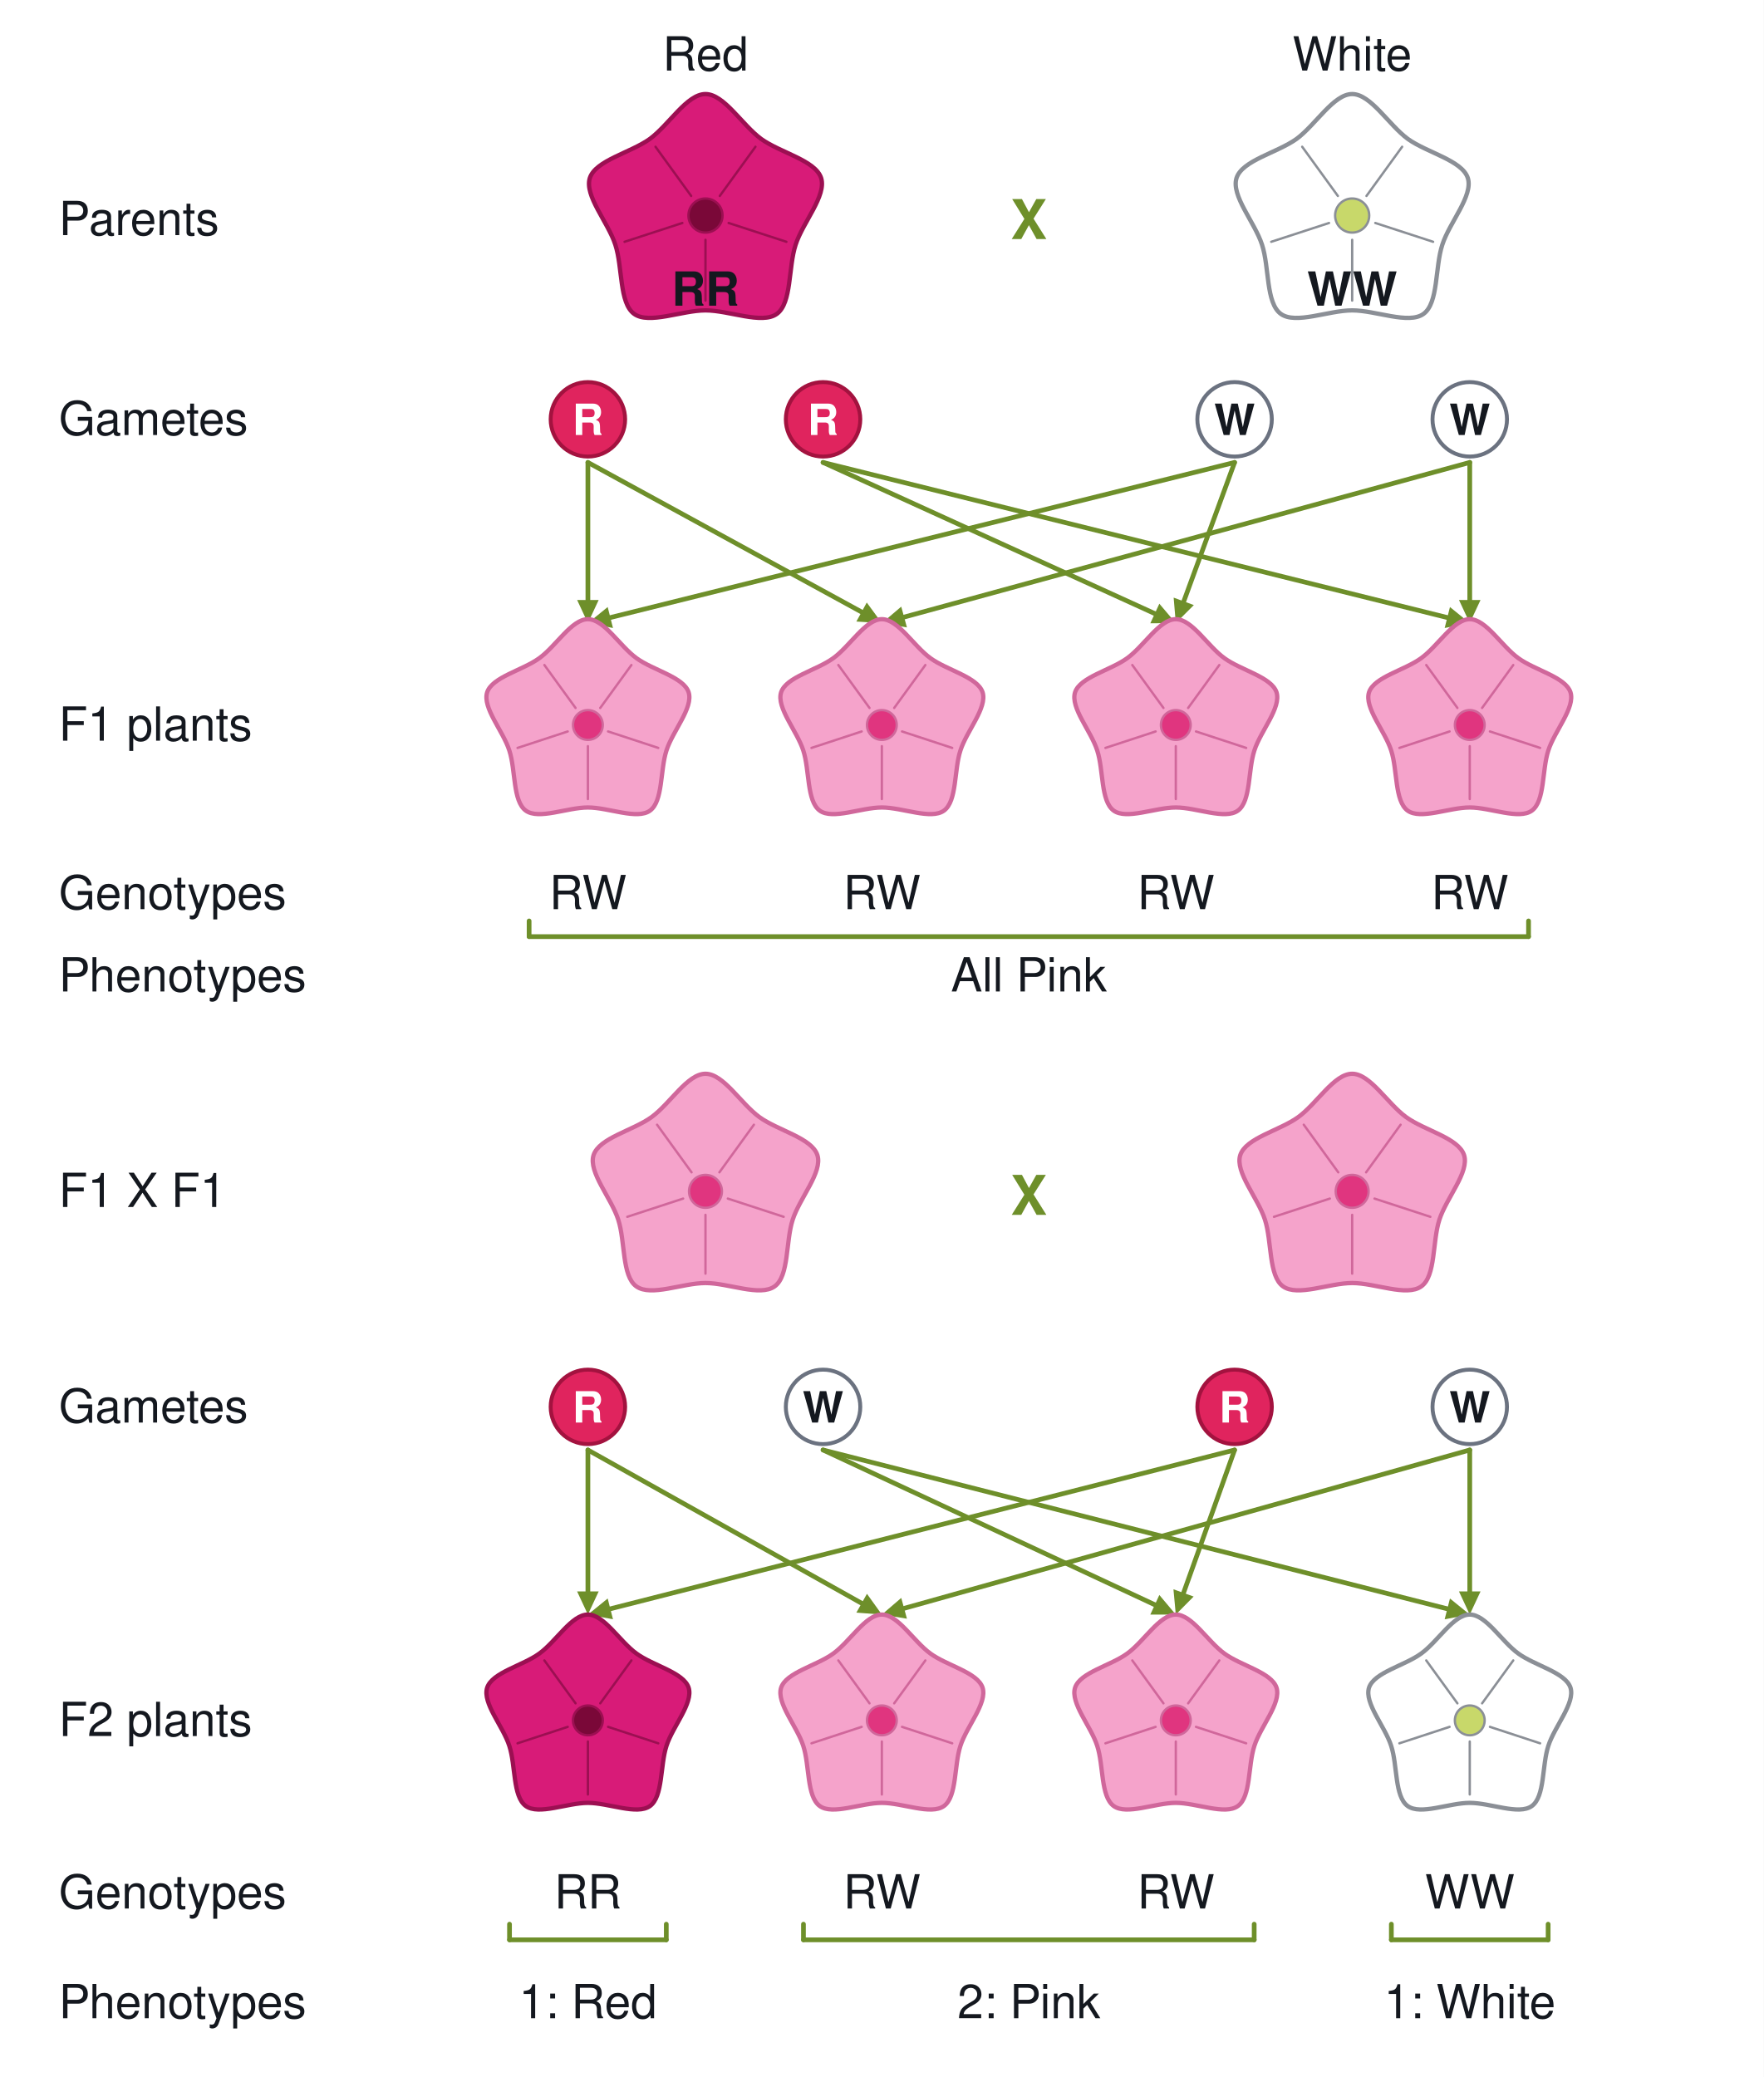
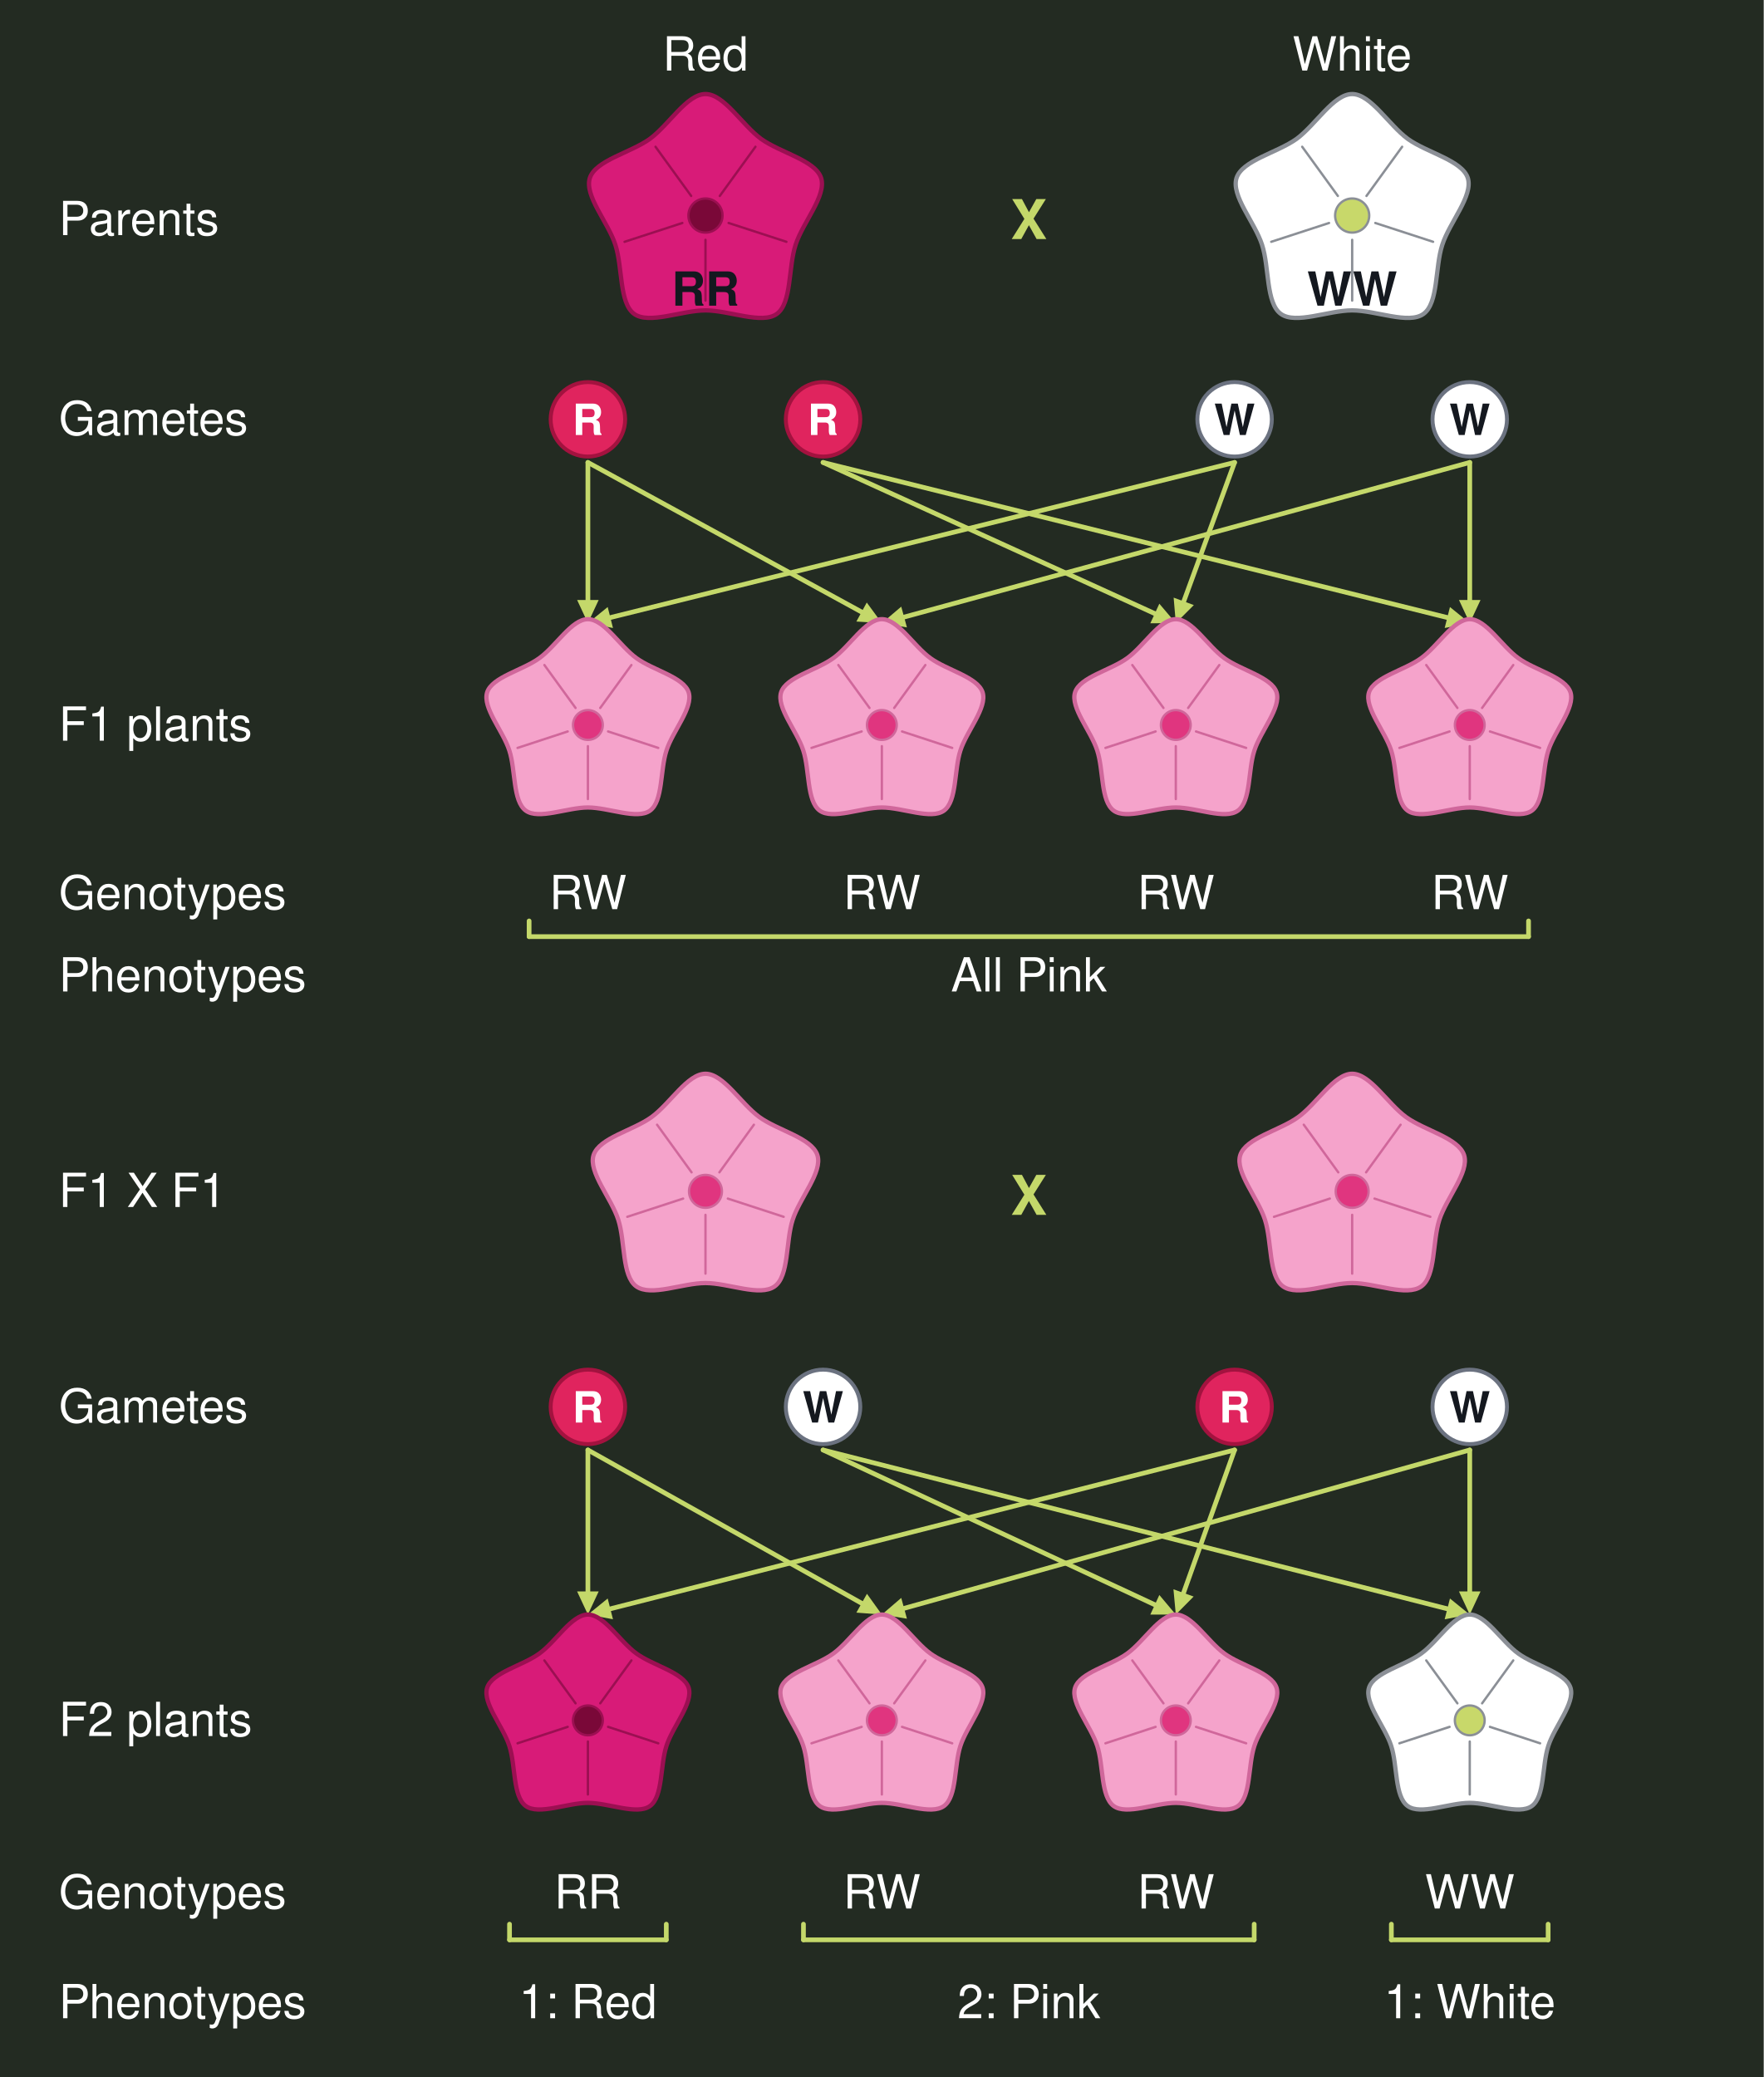
<svg xmlns="http://www.w3.org/2000/svg" viewBox="0 0 900 1060" font-family="Segoe UI, Helvetica, Arial, sans-serif">
-   <rect width="900" height="1060" fill="#ffffff" />
-   <text x="30.0" y="120.0" font-size="24" fill="#14181f" text-anchor="start" font-weight="400">Parents</text>
-   <text x="360.0" y="36.0" font-size="24" fill="#14181f" text-anchor="middle" font-weight="400">Red</text>
-   <text x="690.0" y="36.0" font-size="24" fill="#14181f" text-anchor="middle" font-weight="400">White</text>
+   <rect width="900" height="1060" fill="#232b22" />
+   <text x="30.0" y="120.0" font-size="24" fill="#ffffff" text-anchor="start" font-weight="400">Parents</text>
+   <text x="360.0" y="36.0" font-size="24" fill="#ffffff" text-anchor="middle" font-weight="400">Red</text>
+   <text x="690.0" y="36.0" font-size="24" fill="#ffffff" text-anchor="middle" font-weight="400">White</text>
  <path d="M360.0 48.0 C369.5 48.0 378.6 63.7 388.4 70.9 C398.3 78.0 416.0 81.8 419.0 90.8 C421.9 99.9 409.7 113.4 406.0 124.9 C402.2 136.5 404.1 154.6 396.4 160.2 C388.8 165.7 372.1 158.4 360.0 158.4 C347.9 158.4 331.2 165.7 323.6 160.2 C315.9 154.6 317.8 136.5 314.0 124.9 C310.3 113.4 298.1 99.9 301.0 90.8 C304.0 81.8 321.7 78.0 331.6 70.9 C341.4 63.7 350.5 48.0 360.0 48.0 Z" stroke="#9c0f52" stroke-width="2.2" fill="#d81b78" stroke-linecap="round" stroke-linejoin="round" />
  <line x1="367.3" y1="100.0" x2="385.5" y2="74.9" stroke="#9c0f52" stroke-width="1.2" stroke-linecap="round" />
  <line x1="371.8" y1="113.8" x2="401.3" y2="123.4" stroke="#9c0f52" stroke-width="1.2" stroke-linecap="round" />
  <line x1="360.0" y1="122.4" x2="360.0" y2="153.4" stroke="#9c0f52" stroke-width="1.2" stroke-linecap="round" />
  <line x1="348.2" y1="113.8" x2="318.7" y2="123.4" stroke="#9c0f52" stroke-width="1.2" stroke-linecap="round" />
  <line x1="352.7" y1="100.0" x2="334.5" y2="74.9" stroke="#9c0f52" stroke-width="1.2" stroke-linecap="round" />
  <circle cx="360.0" cy="110.0" r="8.7" stroke="#9c0f52" stroke-width="1.2" fill="#7a0838" />
  <path d="M690.0 48.0 C699.5 48.0 708.6 63.7 718.4 70.9 C728.3 78.0 746.0 81.8 749.0 90.8 C751.9 99.9 739.7 113.4 736.0 124.9 C732.2 136.5 734.1 154.6 726.4 160.2 C718.8 165.7 702.1 158.4 690.0 158.4 C677.9 158.4 661.2 165.7 653.6 160.2 C645.9 154.6 647.8 136.5 644.0 124.9 C640.3 113.4 628.1 99.9 631.0 90.8 C634.0 81.8 651.7 78.0 661.6 70.9 C671.4 63.7 680.5 48.0 690.0 48.0 Z" stroke="#8b8f96" stroke-width="2.2" fill="#ffffff" stroke-linecap="round" stroke-linejoin="round" />
  <line x1="697.3" y1="100.0" x2="715.5" y2="74.9" stroke="#8b8f96" stroke-width="1.2" stroke-linecap="round" />
  <line x1="701.8" y1="113.8" x2="731.3" y2="123.4" stroke="#8b8f96" stroke-width="1.2" stroke-linecap="round" />
  <line x1="690.0" y1="122.4" x2="690.0" y2="153.4" stroke="#8b8f96" stroke-width="1.2" stroke-linecap="round" />
  <line x1="678.2" y1="113.8" x2="648.7" y2="123.4" stroke="#8b8f96" stroke-width="1.2" stroke-linecap="round" />
  <line x1="682.7" y1="100.0" x2="664.5" y2="74.9" stroke="#8b8f96" stroke-width="1.2" stroke-linecap="round" />
  <circle cx="690.0" cy="110.0" r="8.7" stroke="#8b8f96" stroke-width="1.2" fill="#c8d86a" />
  <text x="360.0" y="156.0" font-size="24" fill="#14181f" text-anchor="middle" font-weight="700">RR</text>
  <text x="690.0" y="156.0" font-size="24" fill="#14181f" text-anchor="middle" font-weight="700">WW</text>
-   <text x="525.0" y="122.0" font-size="28" fill="#6e8f2a" text-anchor="middle" font-weight="700">X</text>
-   <text x="30.0" y="222.0" font-size="24" fill="#14181f" text-anchor="start" font-weight="400">Gametes</text>
+   <text x="525.0" y="122.0" font-size="28" fill="#c4d86a" text-anchor="middle" font-weight="700">X</text>
+   <text x="30.0" y="222.0" font-size="24" fill="#ffffff" text-anchor="start" font-weight="400">Gametes</text>
  <circle cx="300.0" cy="214.0" r="19.0" stroke="#a3123f" stroke-width="2" fill="#e0245e" />
  <text x="300.0" y="222.0" font-size="22" fill="#ffffff" text-anchor="middle" font-weight="700">R</text>
  <circle cx="420.0" cy="214.0" r="19.0" stroke="#a3123f" stroke-width="2" fill="#e0245e" />
  <text x="420.0" y="222.0" font-size="22" fill="#ffffff" text-anchor="middle" font-weight="700">R</text>
  <circle cx="630.0" cy="214.0" r="19.0" stroke="#6b7280" stroke-width="2" fill="#ffffff" />
  <text x="630.0" y="222.0" font-size="22" fill="#14181f" text-anchor="middle" font-weight="700">W</text>
  <circle cx="750.0" cy="214.0" r="19.0" stroke="#6b7280" stroke-width="2" fill="#ffffff" />
  <text x="750.0" y="222.0" font-size="22" fill="#14181f" text-anchor="middle" font-weight="700">W</text>
-   <line x1="300.0" y1="236.0" x2="300.0" y2="307.6" stroke="#6e8f2a" stroke-width="2.4" stroke-linecap="round" />
-   <path d="M300.0 318.0 L294.5 306.2 L305.5 306.2 Z" fill="#6e8f2a" />
-   <line x1="300.0" y1="236.0" x2="440.9" y2="313.0" stroke="#6e8f2a" stroke-width="2.4" stroke-linecap="round" />
-   <path d="M450.0 318.0 L437.0 317.2 L442.3 307.5 Z" fill="#6e8f2a" />
-   <line x1="420.0" y1="236.0" x2="590.5" y2="313.7" stroke="#6e8f2a" stroke-width="2.4" stroke-linecap="round" />
-   <path d="M600.0 318.0 L587.0 318.1 L591.6 308.1 Z" fill="#6e8f2a" />
-   <line x1="420.0" y1="236.0" x2="739.9" y2="315.5" stroke="#6e8f2a" stroke-width="2.4" stroke-linecap="round" />
-   <path d="M750.0 318.0 L737.2 320.5 L739.9 309.8 Z" fill="#6e8f2a" />
-   <line x1="630.0" y1="236.0" x2="310.1" y2="315.5" stroke="#6e8f2a" stroke-width="2.4" stroke-linecap="round" />
-   <path d="M300.0 318.0 L310.1 309.8 L312.8 320.5 Z" fill="#6e8f2a" />
-   <line x1="630.0" y1="236.0" x2="603.6" y2="308.2" stroke="#6e8f2a" stroke-width="2.4" stroke-linecap="round" />
-   <path d="M600.0 318.0 L598.9 305.0 L609.2 308.8 Z" fill="#6e8f2a" />
-   <line x1="750.0" y1="236.0" x2="460.0" y2="315.3" stroke="#6e8f2a" stroke-width="2.4" stroke-linecap="round" />
-   <path d="M450.0 318.0 L459.9 309.6 L462.8 320.2 Z" fill="#6e8f2a" />
-   <line x1="750.0" y1="236.0" x2="750.0" y2="307.6" stroke="#6e8f2a" stroke-width="2.4" stroke-linecap="round" />
-   <path d="M750.0 318.0 L744.5 306.2 L755.5 306.2 Z" fill="#6e8f2a" />
-   <text x="30.0" y="378.0" font-size="24" fill="#14181f" text-anchor="start" font-weight="400">F1 plants</text>
+   <line x1="300.0" y1="236.0" x2="300.0" y2="307.6" stroke="#c4d86a" stroke-width="2.4" stroke-linecap="round" />
+   <path d="M300.0 318.0 L294.5 306.2 L305.5 306.2 Z" fill="#c4d86a" />
+   <line x1="300.0" y1="236.0" x2="440.9" y2="313.0" stroke="#c4d86a" stroke-width="2.4" stroke-linecap="round" />
+   <path d="M450.0 318.0 L437.0 317.2 L442.3 307.5 Z" fill="#c4d86a" />
+   <line x1="420.0" y1="236.0" x2="590.5" y2="313.7" stroke="#c4d86a" stroke-width="2.4" stroke-linecap="round" />
+   <path d="M600.0 318.0 L587.0 318.1 L591.6 308.1 Z" fill="#c4d86a" />
+   <line x1="420.0" y1="236.0" x2="739.9" y2="315.5" stroke="#c4d86a" stroke-width="2.4" stroke-linecap="round" />
+   <path d="M750.0 318.0 L737.2 320.5 L739.9 309.8 Z" fill="#c4d86a" />
+   <line x1="630.0" y1="236.0" x2="310.1" y2="315.5" stroke="#c4d86a" stroke-width="2.4" stroke-linecap="round" />
+   <path d="M300.0 318.0 L310.1 309.8 L312.8 320.5 Z" fill="#c4d86a" />
+   <line x1="630.0" y1="236.0" x2="603.6" y2="308.2" stroke="#c4d86a" stroke-width="2.4" stroke-linecap="round" />
+   <path d="M600.0 318.0 L598.9 305.0 L609.2 308.8 Z" fill="#c4d86a" />
+   <line x1="750.0" y1="236.0" x2="460.0" y2="315.3" stroke="#c4d86a" stroke-width="2.4" stroke-linecap="round" />
+   <path d="M450.0 318.0 L459.9 309.6 L462.8 320.2 Z" fill="#c4d86a" />
+   <line x1="750.0" y1="236.0" x2="750.0" y2="307.6" stroke="#c4d86a" stroke-width="2.4" stroke-linecap="round" />
+   <path d="M750.0 318.0 L744.5 306.2 L755.5 306.2 Z" fill="#c4d86a" />
+   <text x="30.0" y="378.0" font-size="24" fill="#ffffff" text-anchor="start" font-weight="400">F1 plants</text>
  <path d="M300.0 316.0 C308.3 316.0 316.2 329.7 324.8 335.9 C333.3 342.1 348.8 345.5 351.4 353.3 C353.9 361.2 343.3 373.0 340.1 383.0 C336.8 393.1 338.4 408.8 331.7 413.7 C325.1 418.5 310.6 412.1 300.0 412.1 C289.4 412.1 274.9 418.5 268.3 413.7 C261.6 408.8 263.2 393.1 259.9 383.0 C256.7 373.0 246.1 361.2 248.6 353.3 C251.2 345.5 266.7 342.1 275.2 335.9 C283.8 329.7 291.7 316.0 300.0 316.0 Z" stroke="#d0679b" stroke-width="2.2" fill="#f5a3cb" stroke-linecap="round" stroke-linejoin="round" />
  <line x1="306.3" y1="361.3" x2="322.2" y2="339.4" stroke="#d0679b" stroke-width="1.2" stroke-linecap="round" />
  <line x1="310.3" y1="373.3" x2="335.9" y2="381.7" stroke="#d0679b" stroke-width="1.2" stroke-linecap="round" />
  <line x1="300.0" y1="380.8" x2="300.0" y2="407.8" stroke="#d0679b" stroke-width="1.2" stroke-linecap="round" />
  <line x1="289.7" y1="373.3" x2="264.1" y2="381.7" stroke="#d0679b" stroke-width="1.2" stroke-linecap="round" />
  <line x1="293.7" y1="361.3" x2="277.8" y2="339.4" stroke="#d0679b" stroke-width="1.2" stroke-linecap="round" />
  <circle cx="300.0" cy="370.0" r="7.6" stroke="#d0679b" stroke-width="1.2" fill="#e0357f" />
  <path d="M450.0 316.0 C458.3 316.0 466.2 329.7 474.8 335.9 C483.3 342.1 498.8 345.5 501.4 353.3 C503.9 361.2 493.3 373.0 490.1 383.0 C486.8 393.1 488.4 408.8 481.7 413.7 C475.1 418.5 460.6 412.1 450.0 412.1 C439.4 412.1 424.9 418.5 418.3 413.7 C411.6 408.8 413.2 393.1 409.9 383.0 C406.7 373.0 396.1 361.2 398.6 353.3 C401.2 345.5 416.7 342.1 425.2 335.9 C433.8 329.7 441.7 316.0 450.0 316.0 Z" stroke="#d0679b" stroke-width="2.2" fill="#f5a3cb" stroke-linecap="round" stroke-linejoin="round" />
  <line x1="456.3" y1="361.3" x2="472.2" y2="339.4" stroke="#d0679b" stroke-width="1.2" stroke-linecap="round" />
  <line x1="460.3" y1="373.3" x2="485.9" y2="381.7" stroke="#d0679b" stroke-width="1.2" stroke-linecap="round" />
  <line x1="450.0" y1="380.8" x2="450.0" y2="407.8" stroke="#d0679b" stroke-width="1.2" stroke-linecap="round" />
  <line x1="439.7" y1="373.3" x2="414.1" y2="381.7" stroke="#d0679b" stroke-width="1.2" stroke-linecap="round" />
  <line x1="443.7" y1="361.3" x2="427.8" y2="339.4" stroke="#d0679b" stroke-width="1.2" stroke-linecap="round" />
  <circle cx="450.0" cy="370.0" r="7.6" stroke="#d0679b" stroke-width="1.2" fill="#e0357f" />
  <path d="M600.0 316.0 C608.3 316.0 616.2 329.7 624.8 335.9 C633.3 342.1 648.8 345.5 651.4 353.3 C653.9 361.2 643.3 373.0 640.1 383.0 C636.8 393.1 638.4 408.8 631.7 413.7 C625.1 418.5 610.6 412.1 600.0 412.1 C589.4 412.1 574.9 418.5 568.3 413.7 C561.6 408.8 563.2 393.1 559.9 383.0 C556.7 373.0 546.1 361.2 548.6 353.3 C551.2 345.5 566.7 342.1 575.2 335.9 C583.8 329.7 591.7 316.0 600.0 316.0 Z" stroke="#d0679b" stroke-width="2.2" fill="#f5a3cb" stroke-linecap="round" stroke-linejoin="round" />
  <line x1="606.3" y1="361.3" x2="622.2" y2="339.4" stroke="#d0679b" stroke-width="1.2" stroke-linecap="round" />
  <line x1="610.3" y1="373.3" x2="635.9" y2="381.7" stroke="#d0679b" stroke-width="1.2" stroke-linecap="round" />
  <line x1="600.0" y1="380.8" x2="600.0" y2="407.8" stroke="#d0679b" stroke-width="1.2" stroke-linecap="round" />
  <line x1="589.7" y1="373.3" x2="564.1" y2="381.7" stroke="#d0679b" stroke-width="1.2" stroke-linecap="round" />
  <line x1="593.7" y1="361.3" x2="577.8" y2="339.4" stroke="#d0679b" stroke-width="1.2" stroke-linecap="round" />
  <circle cx="600.0" cy="370.0" r="7.6" stroke="#d0679b" stroke-width="1.2" fill="#e0357f" />
  <path d="M750.0 316.0 C758.3 316.0 766.2 329.7 774.8 335.9 C783.3 342.1 798.8 345.5 801.4 353.3 C803.9 361.2 793.3 373.0 790.1 383.0 C786.8 393.1 788.4 408.8 781.7 413.7 C775.1 418.5 760.6 412.1 750.0 412.1 C739.4 412.1 724.9 418.5 718.3 413.7 C711.6 408.8 713.2 393.1 709.9 383.0 C706.7 373.0 696.1 361.2 698.6 353.3 C701.2 345.5 716.7 342.1 725.2 335.9 C733.8 329.7 741.7 316.0 750.0 316.0 Z" stroke="#d0679b" stroke-width="2.2" fill="#f5a3cb" stroke-linecap="round" stroke-linejoin="round" />
  <line x1="756.3" y1="361.3" x2="772.2" y2="339.4" stroke="#d0679b" stroke-width="1.2" stroke-linecap="round" />
  <line x1="760.3" y1="373.3" x2="785.9" y2="381.7" stroke="#d0679b" stroke-width="1.2" stroke-linecap="round" />
  <line x1="750.0" y1="380.8" x2="750.0" y2="407.8" stroke="#d0679b" stroke-width="1.2" stroke-linecap="round" />
  <line x1="739.7" y1="373.3" x2="714.1" y2="381.7" stroke="#d0679b" stroke-width="1.2" stroke-linecap="round" />
  <line x1="743.7" y1="361.3" x2="727.8" y2="339.4" stroke="#d0679b" stroke-width="1.2" stroke-linecap="round" />
  <circle cx="750.0" cy="370.0" r="7.6" stroke="#d0679b" stroke-width="1.2" fill="#e0357f" />
-   <text x="30.0" y="464.0" font-size="24" fill="#14181f" text-anchor="start" font-weight="400">Genotypes</text>
-   <text x="300.0" y="464.0" font-size="24" fill="#14181f" text-anchor="middle" font-weight="400">RW</text>
-   <text x="450.0" y="464.0" font-size="24" fill="#14181f" text-anchor="middle" font-weight="400">RW</text>
-   <text x="600.0" y="464.0" font-size="24" fill="#14181f" text-anchor="middle" font-weight="400">RW</text>
-   <text x="750.0" y="464.0" font-size="24" fill="#14181f" text-anchor="middle" font-weight="400">RW</text>
-   <text x="30.0" y="506.0" font-size="24" fill="#14181f" text-anchor="start" font-weight="400">Phenotypes</text>
-   <line x1="270.0" y1="478.0" x2="780.0" y2="478.0" stroke="#6e8f2a" stroke-width="2.4" stroke-linecap="round" />
-   <line x1="270.0" y1="470.0" x2="270.0" y2="478.0" stroke="#6e8f2a" stroke-width="2.4" stroke-linecap="round" />
-   <line x1="780.0" y1="470.0" x2="780.0" y2="478.0" stroke="#6e8f2a" stroke-width="2.4" stroke-linecap="round" />
-   <text x="525.0" y="506.0" font-size="24" fill="#14181f" text-anchor="middle" font-weight="400">All Pink</text>
-   <text x="30.0" y="616.0" font-size="24" fill="#14181f" text-anchor="start" font-weight="400">F1 X F1</text>
+   <text x="30.0" y="464.0" font-size="24" fill="#ffffff" text-anchor="start" font-weight="400">Genotypes</text>
+   <text x="300.0" y="464.0" font-size="24" fill="#ffffff" text-anchor="middle" font-weight="400">RW</text>
+   <text x="450.0" y="464.0" font-size="24" fill="#ffffff" text-anchor="middle" font-weight="400">RW</text>
+   <text x="600.0" y="464.0" font-size="24" fill="#ffffff" text-anchor="middle" font-weight="400">RW</text>
+   <text x="750.0" y="464.0" font-size="24" fill="#ffffff" text-anchor="middle" font-weight="400">RW</text>
+   <text x="30.0" y="506.0" font-size="24" fill="#ffffff" text-anchor="start" font-weight="400">Phenotypes</text>
+   <line x1="270.0" y1="478.0" x2="780.0" y2="478.0" stroke="#c4d86a" stroke-width="2.4" stroke-linecap="round" />
+   <line x1="270.0" y1="470.0" x2="270.0" y2="478.0" stroke="#c4d86a" stroke-width="2.4" stroke-linecap="round" />
+   <line x1="780.0" y1="470.0" x2="780.0" y2="478.0" stroke="#c4d86a" stroke-width="2.4" stroke-linecap="round" />
+   <text x="525.0" y="506.0" font-size="24" fill="#ffffff" text-anchor="middle" font-weight="400">All Pink</text>
+   <text x="30.0" y="616.0" font-size="24" fill="#ffffff" text-anchor="start" font-weight="400">F1 X F1</text>
  <path d="M360.0 548.0 C369.2 548.0 378.0 563.2 387.5 570.1 C397.0 577.0 414.2 580.7 417.1 589.5 C419.9 598.2 408.1 611.3 404.5 622.5 C400.9 633.6 402.7 651.2 395.3 656.5 C387.8 661.9 371.8 654.8 360.0 654.8 C348.2 654.8 332.2 661.9 324.7 656.5 C317.3 651.2 319.1 633.6 315.5 622.5 C311.9 611.3 300.1 598.2 302.9 589.5 C305.8 580.7 323.0 577.0 332.5 570.1 C342.0 563.2 350.8 548.0 360.0 548.0 Z" stroke="#d0679b" stroke-width="2.2" fill="#f5a3cb" stroke-linecap="round" stroke-linejoin="round" />
  <line x1="367.1" y1="598.3" x2="384.7" y2="574.0" stroke="#d0679b" stroke-width="1.2" stroke-linecap="round" />
  <line x1="371.4" y1="611.7" x2="399.9" y2="621.0" stroke="#d0679b" stroke-width="1.2" stroke-linecap="round" />
  <line x1="360.0" y1="620.0" x2="360.0" y2="650.0" stroke="#d0679b" stroke-width="1.2" stroke-linecap="round" />
  <line x1="348.6" y1="611.7" x2="320.1" y2="621.0" stroke="#d0679b" stroke-width="1.2" stroke-linecap="round" />
  <line x1="352.9" y1="598.3" x2="335.3" y2="574.0" stroke="#d0679b" stroke-width="1.2" stroke-linecap="round" />
  <circle cx="360.0" cy="608.0" r="8.4" stroke="#d0679b" stroke-width="1.2" fill="#e0357f" />
  <path d="M690.0 548.0 C699.2 548.0 708.0 563.2 717.5 570.1 C727.0 577.0 744.2 580.7 747.1 589.5 C749.9 598.2 738.1 611.3 734.5 622.5 C730.9 633.6 732.7 651.2 725.3 656.5 C717.8 661.9 701.8 654.8 690.0 654.8 C678.2 654.8 662.2 661.9 654.7 656.5 C647.3 651.2 649.1 633.6 645.5 622.5 C641.9 611.3 630.1 598.2 632.9 589.5 C635.8 580.7 653.0 577.0 662.5 570.1 C672.0 563.2 680.8 548.0 690.0 548.0 Z" stroke="#d0679b" stroke-width="2.2" fill="#f5a3cb" stroke-linecap="round" stroke-linejoin="round" />
  <line x1="697.1" y1="598.3" x2="714.7" y2="574.0" stroke="#d0679b" stroke-width="1.2" stroke-linecap="round" />
  <line x1="701.4" y1="611.7" x2="729.9" y2="621.0" stroke="#d0679b" stroke-width="1.2" stroke-linecap="round" />
  <line x1="690.0" y1="620.0" x2="690.0" y2="650.0" stroke="#d0679b" stroke-width="1.2" stroke-linecap="round" />
  <line x1="678.6" y1="611.7" x2="650.1" y2="621.0" stroke="#d0679b" stroke-width="1.2" stroke-linecap="round" />
  <line x1="682.9" y1="598.3" x2="665.3" y2="574.0" stroke="#d0679b" stroke-width="1.2" stroke-linecap="round" />
  <circle cx="690.0" cy="608.0" r="8.4" stroke="#d0679b" stroke-width="1.2" fill="#e0357f" />
-   <text x="525.0" y="620.0" font-size="28" fill="#6e8f2a" text-anchor="middle" font-weight="700">X</text>
-   <text x="30.0" y="726.0" font-size="24" fill="#14181f" text-anchor="start" font-weight="400">Gametes</text>
+   <text x="525.0" y="620.0" font-size="28" fill="#c4d86a" text-anchor="middle" font-weight="700">X</text>
+   <text x="30.0" y="726.0" font-size="24" fill="#ffffff" text-anchor="start" font-weight="400">Gametes</text>
  <circle cx="300.0" cy="718.0" r="19.0" stroke="#a3123f" stroke-width="2" fill="#e0245e" />
  <text x="300.0" y="726.0" font-size="22" fill="#ffffff" text-anchor="middle" font-weight="700">R</text>
  <circle cx="420.0" cy="718.0" r="19.0" stroke="#6b7280" stroke-width="2" fill="#ffffff" />
  <text x="420.0" y="726.0" font-size="22" fill="#14181f" text-anchor="middle" font-weight="700">W</text>
  <circle cx="630.0" cy="718.0" r="19.0" stroke="#a3123f" stroke-width="2" fill="#e0245e" />
  <text x="630.0" y="726.0" font-size="22" fill="#ffffff" text-anchor="middle" font-weight="700">R</text>
  <circle cx="750.0" cy="718.0" r="19.0" stroke="#6b7280" stroke-width="2" fill="#ffffff" />
  <text x="750.0" y="726.0" font-size="22" fill="#14181f" text-anchor="middle" font-weight="700">W</text>
-   <line x1="300.0" y1="740.0" x2="300.0" y2="813.6" stroke="#6e8f2a" stroke-width="2.4" stroke-linecap="round" />
-   <path d="M300.0 824.0 L294.5 812.2 L305.5 812.2 Z" fill="#6e8f2a" />
-   <line x1="300.0" y1="740.0" x2="440.9" y2="818.9" stroke="#6e8f2a" stroke-width="2.4" stroke-linecap="round" />
-   <path d="M450.0 824.0 L437.0 823.0 L442.4 813.4 Z" fill="#6e8f2a" />
-   <line x1="420.0" y1="740.0" x2="590.6" y2="819.6" stroke="#6e8f2a" stroke-width="2.4" stroke-linecap="round" />
-   <path d="M600.0 824.0 L587.0 824.0 L591.6 814.0 Z" fill="#6e8f2a" />
-   <line x1="420.0" y1="740.0" x2="739.9" y2="821.4" stroke="#6e8f2a" stroke-width="2.4" stroke-linecap="round" />
-   <path d="M750.0 824.0 L737.2 826.4 L739.9 815.8 Z" fill="#6e8f2a" />
-   <line x1="630.0" y1="740.0" x2="310.1" y2="821.4" stroke="#6e8f2a" stroke-width="2.4" stroke-linecap="round" />
-   <path d="M300.0 824.0 L310.1 815.8 L312.8 826.4 Z" fill="#6e8f2a" />
-   <line x1="630.0" y1="740.0" x2="603.5" y2="814.2" stroke="#6e8f2a" stroke-width="2.4" stroke-linecap="round" />
-   <path d="M600.0 824.0 L598.8 811.1 L609.1 814.8 Z" fill="#6e8f2a" />
-   <line x1="750.0" y1="740.0" x2="460.0" y2="821.2" stroke="#6e8f2a" stroke-width="2.4" stroke-linecap="round" />
-   <path d="M450.0 824.0 L459.9 815.5 L462.8 826.1 Z" fill="#6e8f2a" />
-   <line x1="750.0" y1="740.0" x2="750.0" y2="813.6" stroke="#6e8f2a" stroke-width="2.4" stroke-linecap="round" />
-   <path d="M750.0 824.0 L744.5 812.2 L755.5 812.2 Z" fill="#6e8f2a" />
-   <text x="30.0" y="886.0" font-size="24" fill="#14181f" text-anchor="start" font-weight="400">F2 plants</text>
+   <line x1="300.0" y1="740.0" x2="300.0" y2="813.6" stroke="#c4d86a" stroke-width="2.4" stroke-linecap="round" />
+   <path d="M300.0 824.0 L294.5 812.2 L305.5 812.2 Z" fill="#c4d86a" />
+   <line x1="300.0" y1="740.0" x2="440.9" y2="818.9" stroke="#c4d86a" stroke-width="2.4" stroke-linecap="round" />
+   <path d="M450.0 824.0 L437.0 823.0 L442.4 813.4 Z" fill="#c4d86a" />
+   <line x1="420.0" y1="740.0" x2="590.6" y2="819.6" stroke="#c4d86a" stroke-width="2.4" stroke-linecap="round" />
+   <path d="M600.0 824.0 L587.0 824.0 L591.6 814.0 Z" fill="#c4d86a" />
+   <line x1="420.0" y1="740.0" x2="739.9" y2="821.4" stroke="#c4d86a" stroke-width="2.4" stroke-linecap="round" />
+   <path d="M750.0 824.0 L737.2 826.4 L739.9 815.8 Z" fill="#c4d86a" />
+   <line x1="630.0" y1="740.0" x2="310.1" y2="821.4" stroke="#c4d86a" stroke-width="2.4" stroke-linecap="round" />
+   <path d="M300.0 824.0 L310.1 815.8 L312.8 826.4 Z" fill="#c4d86a" />
+   <line x1="630.0" y1="740.0" x2="603.5" y2="814.2" stroke="#c4d86a" stroke-width="2.4" stroke-linecap="round" />
+   <path d="M600.0 824.0 L598.8 811.1 L609.1 814.8 Z" fill="#c4d86a" />
+   <line x1="750.0" y1="740.0" x2="460.0" y2="821.2" stroke="#c4d86a" stroke-width="2.4" stroke-linecap="round" />
+   <path d="M450.0 824.0 L459.9 815.5 L462.8 826.1 Z" fill="#c4d86a" />
+   <line x1="750.0" y1="740.0" x2="750.0" y2="813.6" stroke="#c4d86a" stroke-width="2.4" stroke-linecap="round" />
+   <path d="M750.0 824.0 L744.5 812.2 L755.5 812.2 Z" fill="#c4d86a" />
+   <text x="30.0" y="886.0" font-size="24" fill="#ffffff" text-anchor="start" font-weight="400">F2 plants</text>
  <path d="M300.0 824.0 C308.3 824.0 316.2 837.7 324.8 843.9 C333.3 850.1 348.8 853.5 351.4 861.3 C353.9 869.2 343.3 881.0 340.1 891.0 C336.8 901.1 338.4 916.8 331.7 921.7 C325.1 926.5 310.6 920.1 300.0 920.1 C289.4 920.1 274.9 926.5 268.3 921.7 C261.6 916.8 263.2 901.1 259.9 891.0 C256.7 881.0 246.1 869.2 248.6 861.3 C251.2 853.5 266.7 850.1 275.2 843.9 C283.8 837.7 291.7 824.0 300.0 824.0 Z" stroke="#9c0f52" stroke-width="2.2" fill="#d81b78" stroke-linecap="round" stroke-linejoin="round" />
  <line x1="306.3" y1="869.3" x2="322.2" y2="847.4" stroke="#9c0f52" stroke-width="1.2" stroke-linecap="round" />
  <line x1="310.3" y1="881.3" x2="335.9" y2="889.7" stroke="#9c0f52" stroke-width="1.2" stroke-linecap="round" />
  <line x1="300.0" y1="888.8" x2="300.0" y2="915.8" stroke="#9c0f52" stroke-width="1.2" stroke-linecap="round" />
  <line x1="289.7" y1="881.3" x2="264.1" y2="889.7" stroke="#9c0f52" stroke-width="1.2" stroke-linecap="round" />
  <line x1="293.7" y1="869.3" x2="277.8" y2="847.4" stroke="#9c0f52" stroke-width="1.2" stroke-linecap="round" />
  <circle cx="300.0" cy="878.0" r="7.6" stroke="#9c0f52" stroke-width="1.2" fill="#7a0838" />
  <path d="M450.0 824.0 C458.3 824.0 466.2 837.7 474.8 843.9 C483.3 850.1 498.8 853.5 501.4 861.3 C503.9 869.2 493.3 881.0 490.1 891.0 C486.8 901.1 488.4 916.8 481.7 921.7 C475.1 926.5 460.6 920.1 450.0 920.1 C439.4 920.1 424.9 926.5 418.3 921.7 C411.6 916.8 413.2 901.1 409.9 891.0 C406.7 881.0 396.1 869.2 398.6 861.3 C401.2 853.5 416.7 850.1 425.2 843.9 C433.8 837.7 441.7 824.0 450.0 824.0 Z" stroke="#d0679b" stroke-width="2.2" fill="#f5a3cb" stroke-linecap="round" stroke-linejoin="round" />
  <line x1="456.3" y1="869.3" x2="472.2" y2="847.4" stroke="#d0679b" stroke-width="1.2" stroke-linecap="round" />
  <line x1="460.3" y1="881.3" x2="485.9" y2="889.7" stroke="#d0679b" stroke-width="1.2" stroke-linecap="round" />
  <line x1="450.0" y1="888.8" x2="450.0" y2="915.8" stroke="#d0679b" stroke-width="1.2" stroke-linecap="round" />
  <line x1="439.7" y1="881.3" x2="414.1" y2="889.7" stroke="#d0679b" stroke-width="1.2" stroke-linecap="round" />
  <line x1="443.7" y1="869.3" x2="427.8" y2="847.4" stroke="#d0679b" stroke-width="1.2" stroke-linecap="round" />
  <circle cx="450.0" cy="878.0" r="7.6" stroke="#d0679b" stroke-width="1.2" fill="#e0357f" />
  <path d="M600.0 824.0 C608.3 824.0 616.2 837.7 624.8 843.9 C633.3 850.1 648.8 853.5 651.4 861.3 C653.9 869.2 643.3 881.0 640.1 891.0 C636.8 901.1 638.4 916.8 631.7 921.7 C625.1 926.5 610.6 920.1 600.0 920.1 C589.4 920.1 574.9 926.5 568.3 921.7 C561.6 916.8 563.2 901.1 559.9 891.0 C556.7 881.0 546.1 869.2 548.6 861.3 C551.2 853.5 566.7 850.1 575.2 843.9 C583.8 837.7 591.7 824.0 600.0 824.0 Z" stroke="#d0679b" stroke-width="2.2" fill="#f5a3cb" stroke-linecap="round" stroke-linejoin="round" />
  <line x1="606.3" y1="869.3" x2="622.2" y2="847.4" stroke="#d0679b" stroke-width="1.2" stroke-linecap="round" />
  <line x1="610.3" y1="881.3" x2="635.9" y2="889.7" stroke="#d0679b" stroke-width="1.2" stroke-linecap="round" />
  <line x1="600.0" y1="888.8" x2="600.0" y2="915.8" stroke="#d0679b" stroke-width="1.2" stroke-linecap="round" />
  <line x1="589.7" y1="881.3" x2="564.1" y2="889.7" stroke="#d0679b" stroke-width="1.2" stroke-linecap="round" />
  <line x1="593.7" y1="869.3" x2="577.8" y2="847.4" stroke="#d0679b" stroke-width="1.2" stroke-linecap="round" />
  <circle cx="600.0" cy="878.0" r="7.6" stroke="#d0679b" stroke-width="1.2" fill="#e0357f" />
  <path d="M750.0 824.0 C758.3 824.0 766.2 837.7 774.8 843.9 C783.3 850.1 798.8 853.5 801.4 861.3 C803.9 869.2 793.3 881.0 790.1 891.0 C786.8 901.1 788.4 916.8 781.7 921.7 C775.1 926.5 760.6 920.1 750.0 920.1 C739.4 920.1 724.9 926.5 718.3 921.7 C711.6 916.8 713.2 901.1 709.9 891.0 C706.7 881.0 696.1 869.2 698.6 861.3 C701.2 853.5 716.7 850.1 725.2 843.9 C733.8 837.7 741.7 824.0 750.0 824.0 Z" stroke="#8b8f96" stroke-width="2.2" fill="#ffffff" stroke-linecap="round" stroke-linejoin="round" />
  <line x1="756.3" y1="869.3" x2="772.2" y2="847.4" stroke="#8b8f96" stroke-width="1.2" stroke-linecap="round" />
  <line x1="760.3" y1="881.3" x2="785.9" y2="889.7" stroke="#8b8f96" stroke-width="1.2" stroke-linecap="round" />
  <line x1="750.0" y1="888.8" x2="750.0" y2="915.8" stroke="#8b8f96" stroke-width="1.2" stroke-linecap="round" />
  <line x1="739.7" y1="881.3" x2="714.1" y2="889.7" stroke="#8b8f96" stroke-width="1.2" stroke-linecap="round" />
  <line x1="743.7" y1="869.3" x2="727.8" y2="847.4" stroke="#8b8f96" stroke-width="1.2" stroke-linecap="round" />
  <circle cx="750.0" cy="878.0" r="7.6" stroke="#8b8f96" stroke-width="1.2" fill="#c8d86a" />
-   <text x="30.0" y="974.0" font-size="24" fill="#14181f" text-anchor="start" font-weight="400">Genotypes</text>
-   <text x="300.0" y="974.0" font-size="24" fill="#14181f" text-anchor="middle" font-weight="400">RR</text>
-   <text x="450.0" y="974.0" font-size="24" fill="#14181f" text-anchor="middle" font-weight="400">RW</text>
-   <text x="600.0" y="974.0" font-size="24" fill="#14181f" text-anchor="middle" font-weight="400">RW</text>
-   <text x="750.0" y="974.0" font-size="24" fill="#14181f" text-anchor="middle" font-weight="400">WW</text>
-   <text x="30.0" y="1030.0" font-size="24" fill="#14181f" text-anchor="start" font-weight="400">Phenotypes</text>
-   <line x1="260.0" y1="990.0" x2="340.0" y2="990.0" stroke="#6e8f2a" stroke-width="2.4" stroke-linecap="round" />
-   <line x1="260.0" y1="982.0" x2="260.0" y2="990.0" stroke="#6e8f2a" stroke-width="2.4" stroke-linecap="round" />
-   <line x1="340.0" y1="982.0" x2="340.0" y2="990.0" stroke="#6e8f2a" stroke-width="2.4" stroke-linecap="round" />
-   <line x1="410.0" y1="990.0" x2="640.0" y2="990.0" stroke="#6e8f2a" stroke-width="2.4" stroke-linecap="round" />
-   <line x1="410.0" y1="982.0" x2="410.0" y2="990.0" stroke="#6e8f2a" stroke-width="2.4" stroke-linecap="round" />
-   <line x1="640.0" y1="982.0" x2="640.0" y2="990.0" stroke="#6e8f2a" stroke-width="2.4" stroke-linecap="round" />
-   <line x1="710.0" y1="990.0" x2="790.0" y2="990.0" stroke="#6e8f2a" stroke-width="2.4" stroke-linecap="round" />
-   <line x1="710.0" y1="982.0" x2="710.0" y2="990.0" stroke="#6e8f2a" stroke-width="2.4" stroke-linecap="round" />
-   <line x1="790.0" y1="982.0" x2="790.0" y2="990.0" stroke="#6e8f2a" stroke-width="2.4" stroke-linecap="round" />
-   <text x="300.0" y="1030.0" font-size="24" fill="#14181f" text-anchor="middle" font-weight="400">1: Red</text>
-   <text x="525.0" y="1030.0" font-size="24" fill="#14181f" text-anchor="middle" font-weight="400">2: Pink</text>
-   <text x="750.0" y="1030.0" font-size="24" fill="#14181f" text-anchor="middle" font-weight="400">1: White</text>
+   <text x="30.0" y="974.0" font-size="24" fill="#ffffff" text-anchor="start" font-weight="400">Genotypes</text>
+   <text x="300.0" y="974.0" font-size="24" fill="#ffffff" text-anchor="middle" font-weight="400">RR</text>
+   <text x="450.0" y="974.0" font-size="24" fill="#ffffff" text-anchor="middle" font-weight="400">RW</text>
+   <text x="600.0" y="974.0" font-size="24" fill="#ffffff" text-anchor="middle" font-weight="400">RW</text>
+   <text x="750.0" y="974.0" font-size="24" fill="#ffffff" text-anchor="middle" font-weight="400">WW</text>
+   <text x="30.0" y="1030.0" font-size="24" fill="#ffffff" text-anchor="start" font-weight="400">Phenotypes</text>
+   <line x1="260.0" y1="990.0" x2="340.0" y2="990.0" stroke="#c4d86a" stroke-width="2.4" stroke-linecap="round" />
+   <line x1="260.0" y1="982.0" x2="260.0" y2="990.0" stroke="#c4d86a" stroke-width="2.4" stroke-linecap="round" />
+   <line x1="340.0" y1="982.0" x2="340.0" y2="990.0" stroke="#c4d86a" stroke-width="2.4" stroke-linecap="round" />
+   <line x1="410.0" y1="990.0" x2="640.0" y2="990.0" stroke="#c4d86a" stroke-width="2.4" stroke-linecap="round" />
+   <line x1="410.0" y1="982.0" x2="410.0" y2="990.0" stroke="#c4d86a" stroke-width="2.4" stroke-linecap="round" />
+   <line x1="640.0" y1="982.0" x2="640.0" y2="990.0" stroke="#c4d86a" stroke-width="2.4" stroke-linecap="round" />
+   <line x1="710.0" y1="990.0" x2="790.0" y2="990.0" stroke="#c4d86a" stroke-width="2.4" stroke-linecap="round" />
+   <line x1="710.0" y1="982.0" x2="710.0" y2="990.0" stroke="#c4d86a" stroke-width="2.4" stroke-linecap="round" />
+   <line x1="790.0" y1="982.0" x2="790.0" y2="990.0" stroke="#c4d86a" stroke-width="2.4" stroke-linecap="round" />
+   <text x="300.0" y="1030.0" font-size="24" fill="#ffffff" text-anchor="middle" font-weight="400">1: Red</text>
+   <text x="525.0" y="1030.0" font-size="24" fill="#ffffff" text-anchor="middle" font-weight="400">2: Pink</text>
+   <text x="750.0" y="1030.0" font-size="24" fill="#ffffff" text-anchor="middle" font-weight="400">1: White</text>
</svg>
